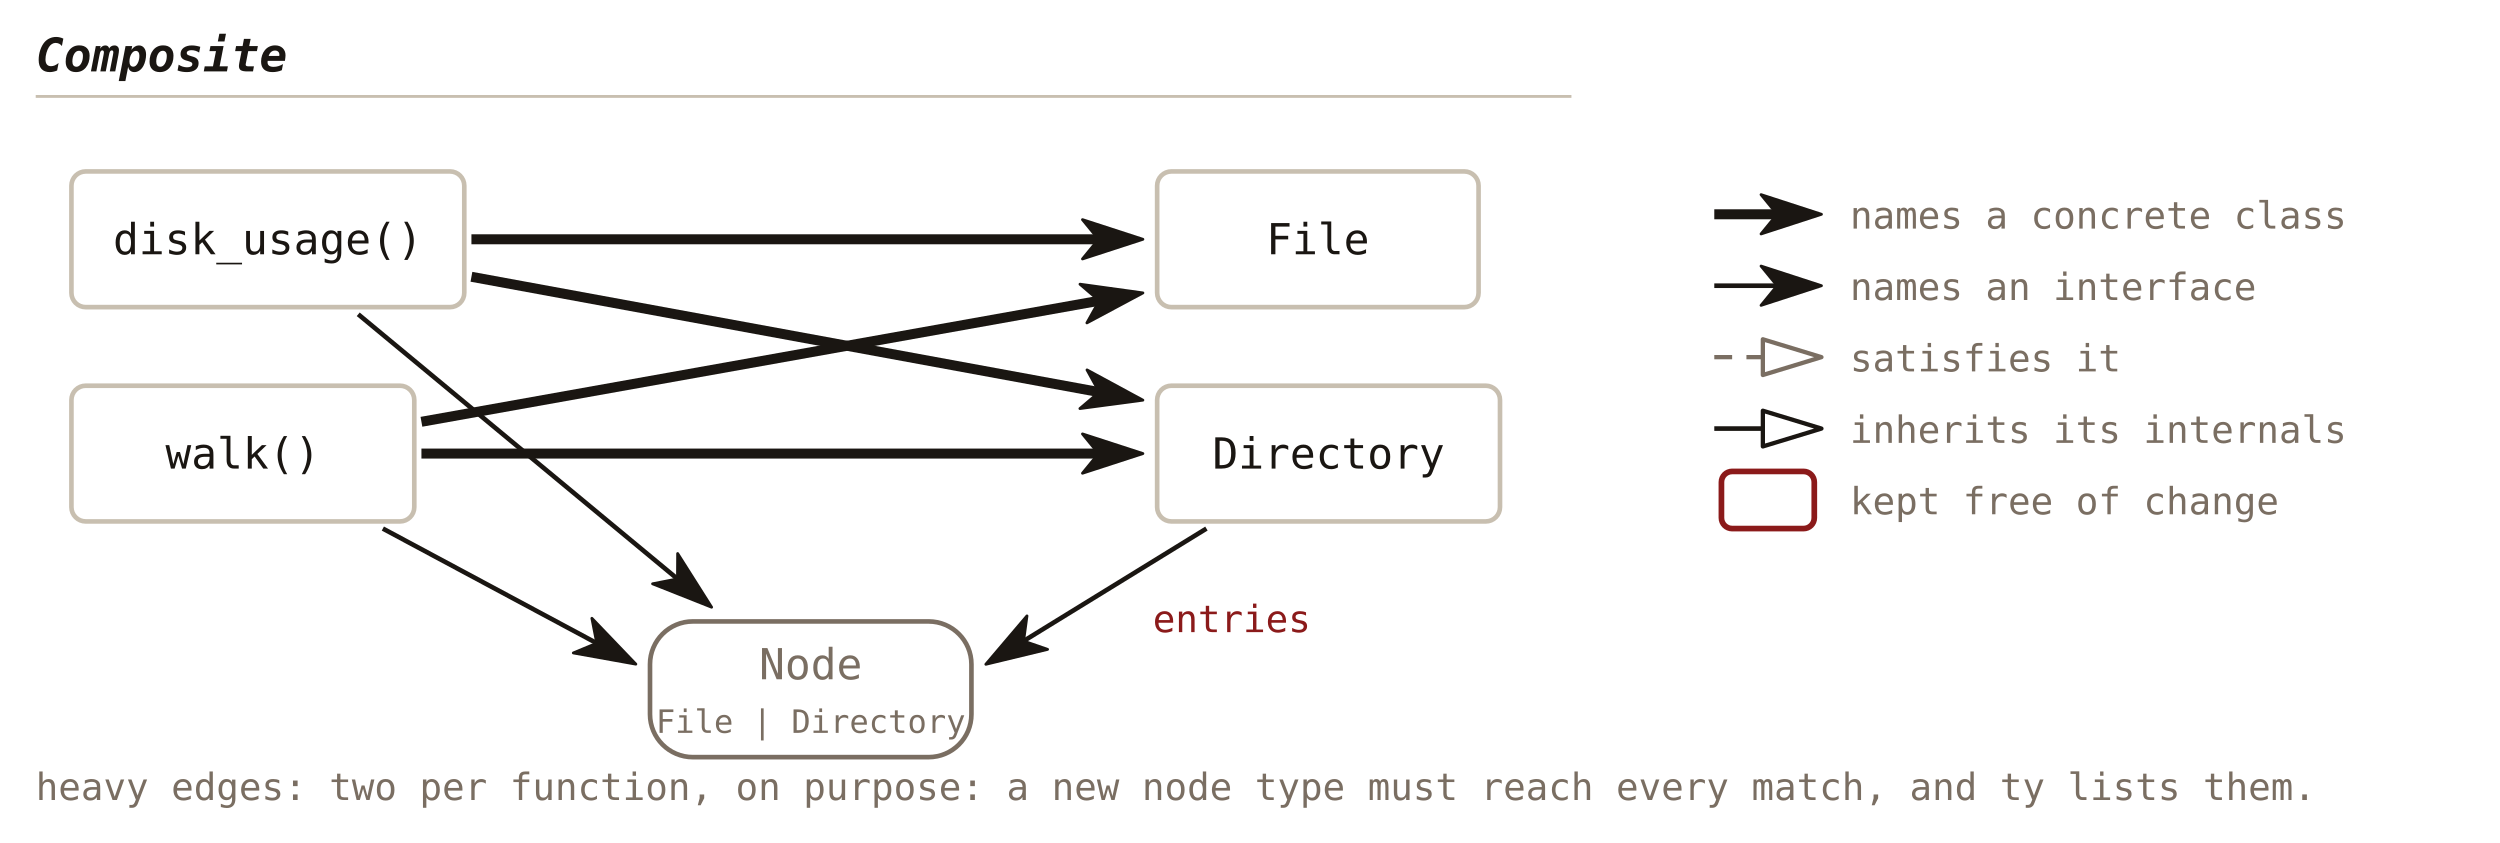
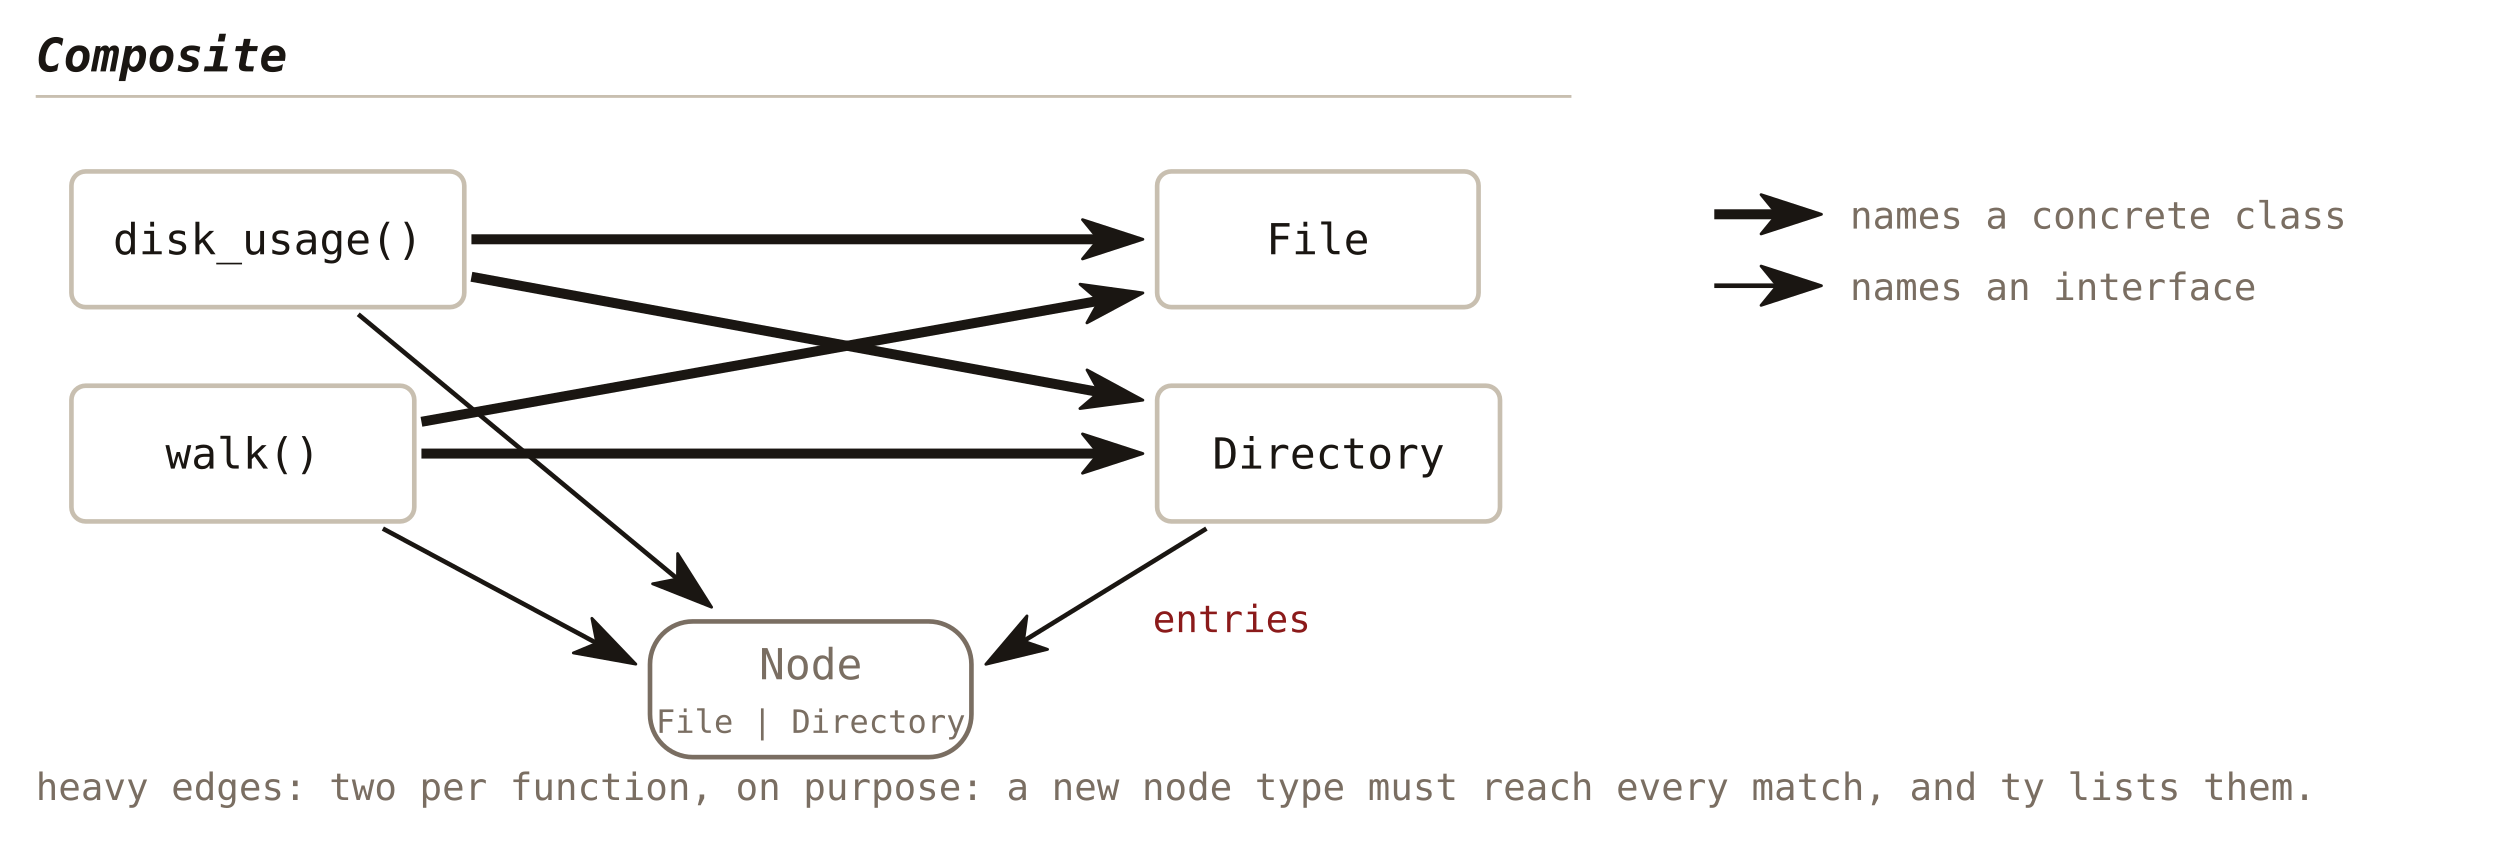
<svg xmlns="http://www.w3.org/2000/svg" viewBox="0 0 700 236" font-family="'JetBrains Mono', Consolas, monospace">
  <defs>
    <marker id="c34-solid" viewBox="0 0 18 12" refX="5" refY="6" markerWidth="18" markerHeight="12" orient="auto" markerUnits="userSpaceOnUse">
      <path d="M0.5,0.5 L17.4,6 L0.5,11.5 L5,6 Z" fill="#1a1612" stroke="#1a1612" stroke-width="0.8" stroke-linejoin="round" />
    </marker>
    <marker id="c34-hollow" viewBox="0 0 18 12" refX="1" refY="6" markerWidth="18" markerHeight="12" orient="auto" markerUnits="userSpaceOnUse">
      <path d="M1,1 L17.4,6 L1,11 Z" fill="none" stroke="#1a1612" stroke-width="1.2" stroke-linejoin="round" />
    </marker>
    <marker id="c34-hollow-muted" viewBox="0 0 18 12" refX="1" refY="6" markerWidth="18" markerHeight="12" orient="auto" markerUnits="userSpaceOnUse">
      <path d="M1,1 L17.4,6 L1,11 Z" fill="none" stroke="#7a6e62" stroke-width="1.2" stroke-linejoin="round" />
    </marker>
  </defs>
  <text x="10" y="20" font-size="13" font-weight="bold" font-style="italic" fill="#1a1612" text-anchor="start">Composite</text>
  <line x1="10" y1="27" x2="440" y2="27" stroke="#c8bfb0" stroke-width="0.8" />
  <rect x="20" y="48" width="110" height="38" fill="none" stroke="#c8bfb0" stroke-width="1.3" rx="4" />
  <text x="75.0" y="71.2" font-size="12" fill="#1a1612" text-anchor="middle">disk_usage()</text>
  <rect x="20" y="108" width="96" height="38" fill="none" stroke="#c8bfb0" stroke-width="1.3" rx="4" />
  <text x="68.0" y="131.2" font-size="12" fill="#1a1612" text-anchor="middle">walk()</text>
  <rect x="324" y="48" width="90" height="38" fill="none" stroke="#c8bfb0" stroke-width="1.3" rx="4" />
  <text x="369.0" y="71.2" font-size="12" fill="#1a1612" text-anchor="middle">File</text>
  <rect x="324" y="108" width="96" height="38" fill="none" stroke="#c8bfb0" stroke-width="1.3" rx="4" />
  <text x="372.0" y="131.2" font-size="12" fill="#1a1612" text-anchor="middle">Directory</text>
  <rect x="182" y="174" width="90" height="38" fill="none" stroke="#7a6e62" stroke-width="1.3" rx="12" />
  <text x="227.0" y="190.2" font-size="12" fill="#7a6e62" text-anchor="middle">Node</text>
  <text x="227.0" y="205.2" font-size="9" fill="#7a6e62" text-anchor="middle">File | Directory</text>
  <line x1="132.0" y1="67.0" x2="307.6" y2="67.0" stroke="#1a1612" stroke-width="2.8" marker-end="url(#c34-solid)" />
  <line x1="132.0" y1="77.5" x2="307.8" y2="109.8" stroke="#1a1612" stroke-width="2.8" marker-end="url(#c34-solid)" />
  <line x1="118.0" y1="118.1" x2="307.8" y2="84.2" stroke="#1a1612" stroke-width="2.8" marker-end="url(#c34-solid)" />
  <line x1="118.0" y1="127.0" x2="307.6" y2="127.0" stroke="#1a1612" stroke-width="2.8" marker-end="url(#c34-solid)" />
  <line x1="100.3" y1="88.0" x2="189.7" y2="162.1" stroke="#1a1612" stroke-width="1.3" marker-end="url(#c34-solid)" />
  <line x1="107.2" y1="148.0" x2="167.1" y2="180.1" stroke="#1a1612" stroke-width="1.3" marker-end="url(#c34-solid)" />
  <line x1="337.8" y1="148.0" x2="286.6" y2="179.5" stroke="#1a1612" stroke-width="1.3" marker-end="url(#c34-solid)" />
  <text x="344.9" y="177.0" font-size="10.5" fill="#8b1a1a" text-anchor="middle">entries</text>
  <text x="10" y="224" font-size="10.5" fill="#7a6e62" text-anchor="start">heavy edges: two per function, on purpose: a new node type must reach every match, and ty lists them.</text>
-   <line x1="480" y1="60" x2="497.6" y2="60" stroke="#1a1612" stroke-width="2.8" marker-end="url(#c34-solid)" />
+   <line class="legend" x1="480" y1="60" x2="497.6" y2="60" stroke="#1a1612" stroke-width="2.8" marker-end="url(#c34-solid)" />
  <text x="518" y="64" font-size="10.5" fill="#7a6e62" text-anchor="start">names a concrete class</text>
-   <line x1="480" y1="80" x2="497.6" y2="80" stroke="#1a1612" stroke-width="1.3" marker-end="url(#c34-solid)" />
+   <line class="legend" x1="480" y1="80" x2="497.6" y2="80" stroke="#1a1612" stroke-width="1.3" marker-end="url(#c34-solid)" />
  <text x="518" y="84" font-size="10.5" fill="#7a6e62" text-anchor="start">names an interface</text>
-   <line x1="480" y1="100" x2="493.6" y2="100" stroke="#7a6e62" stroke-width="1.2" stroke-dasharray="5,4" marker-end="url(#c34-hollow-muted)" />
-   <text x="518" y="104" font-size="10.5" fill="#7a6e62" text-anchor="start">satisfies it</text>
-   <line x1="480" y1="120" x2="493.6" y2="120" stroke="#1a1612" stroke-width="1.3" marker-end="url(#c34-hollow)" />
-   <text x="518" y="124" font-size="10.5" fill="#7a6e62" text-anchor="start">inherits its internals</text>
-   <rect x="482" y="132" width="26" height="16" fill="none" stroke="#8b1a1a" stroke-width="1.6" rx="3" />
-   <text x="518" y="144" font-size="10.5" fill="#7a6e62" text-anchor="start">kept free of change</text>
</svg>
